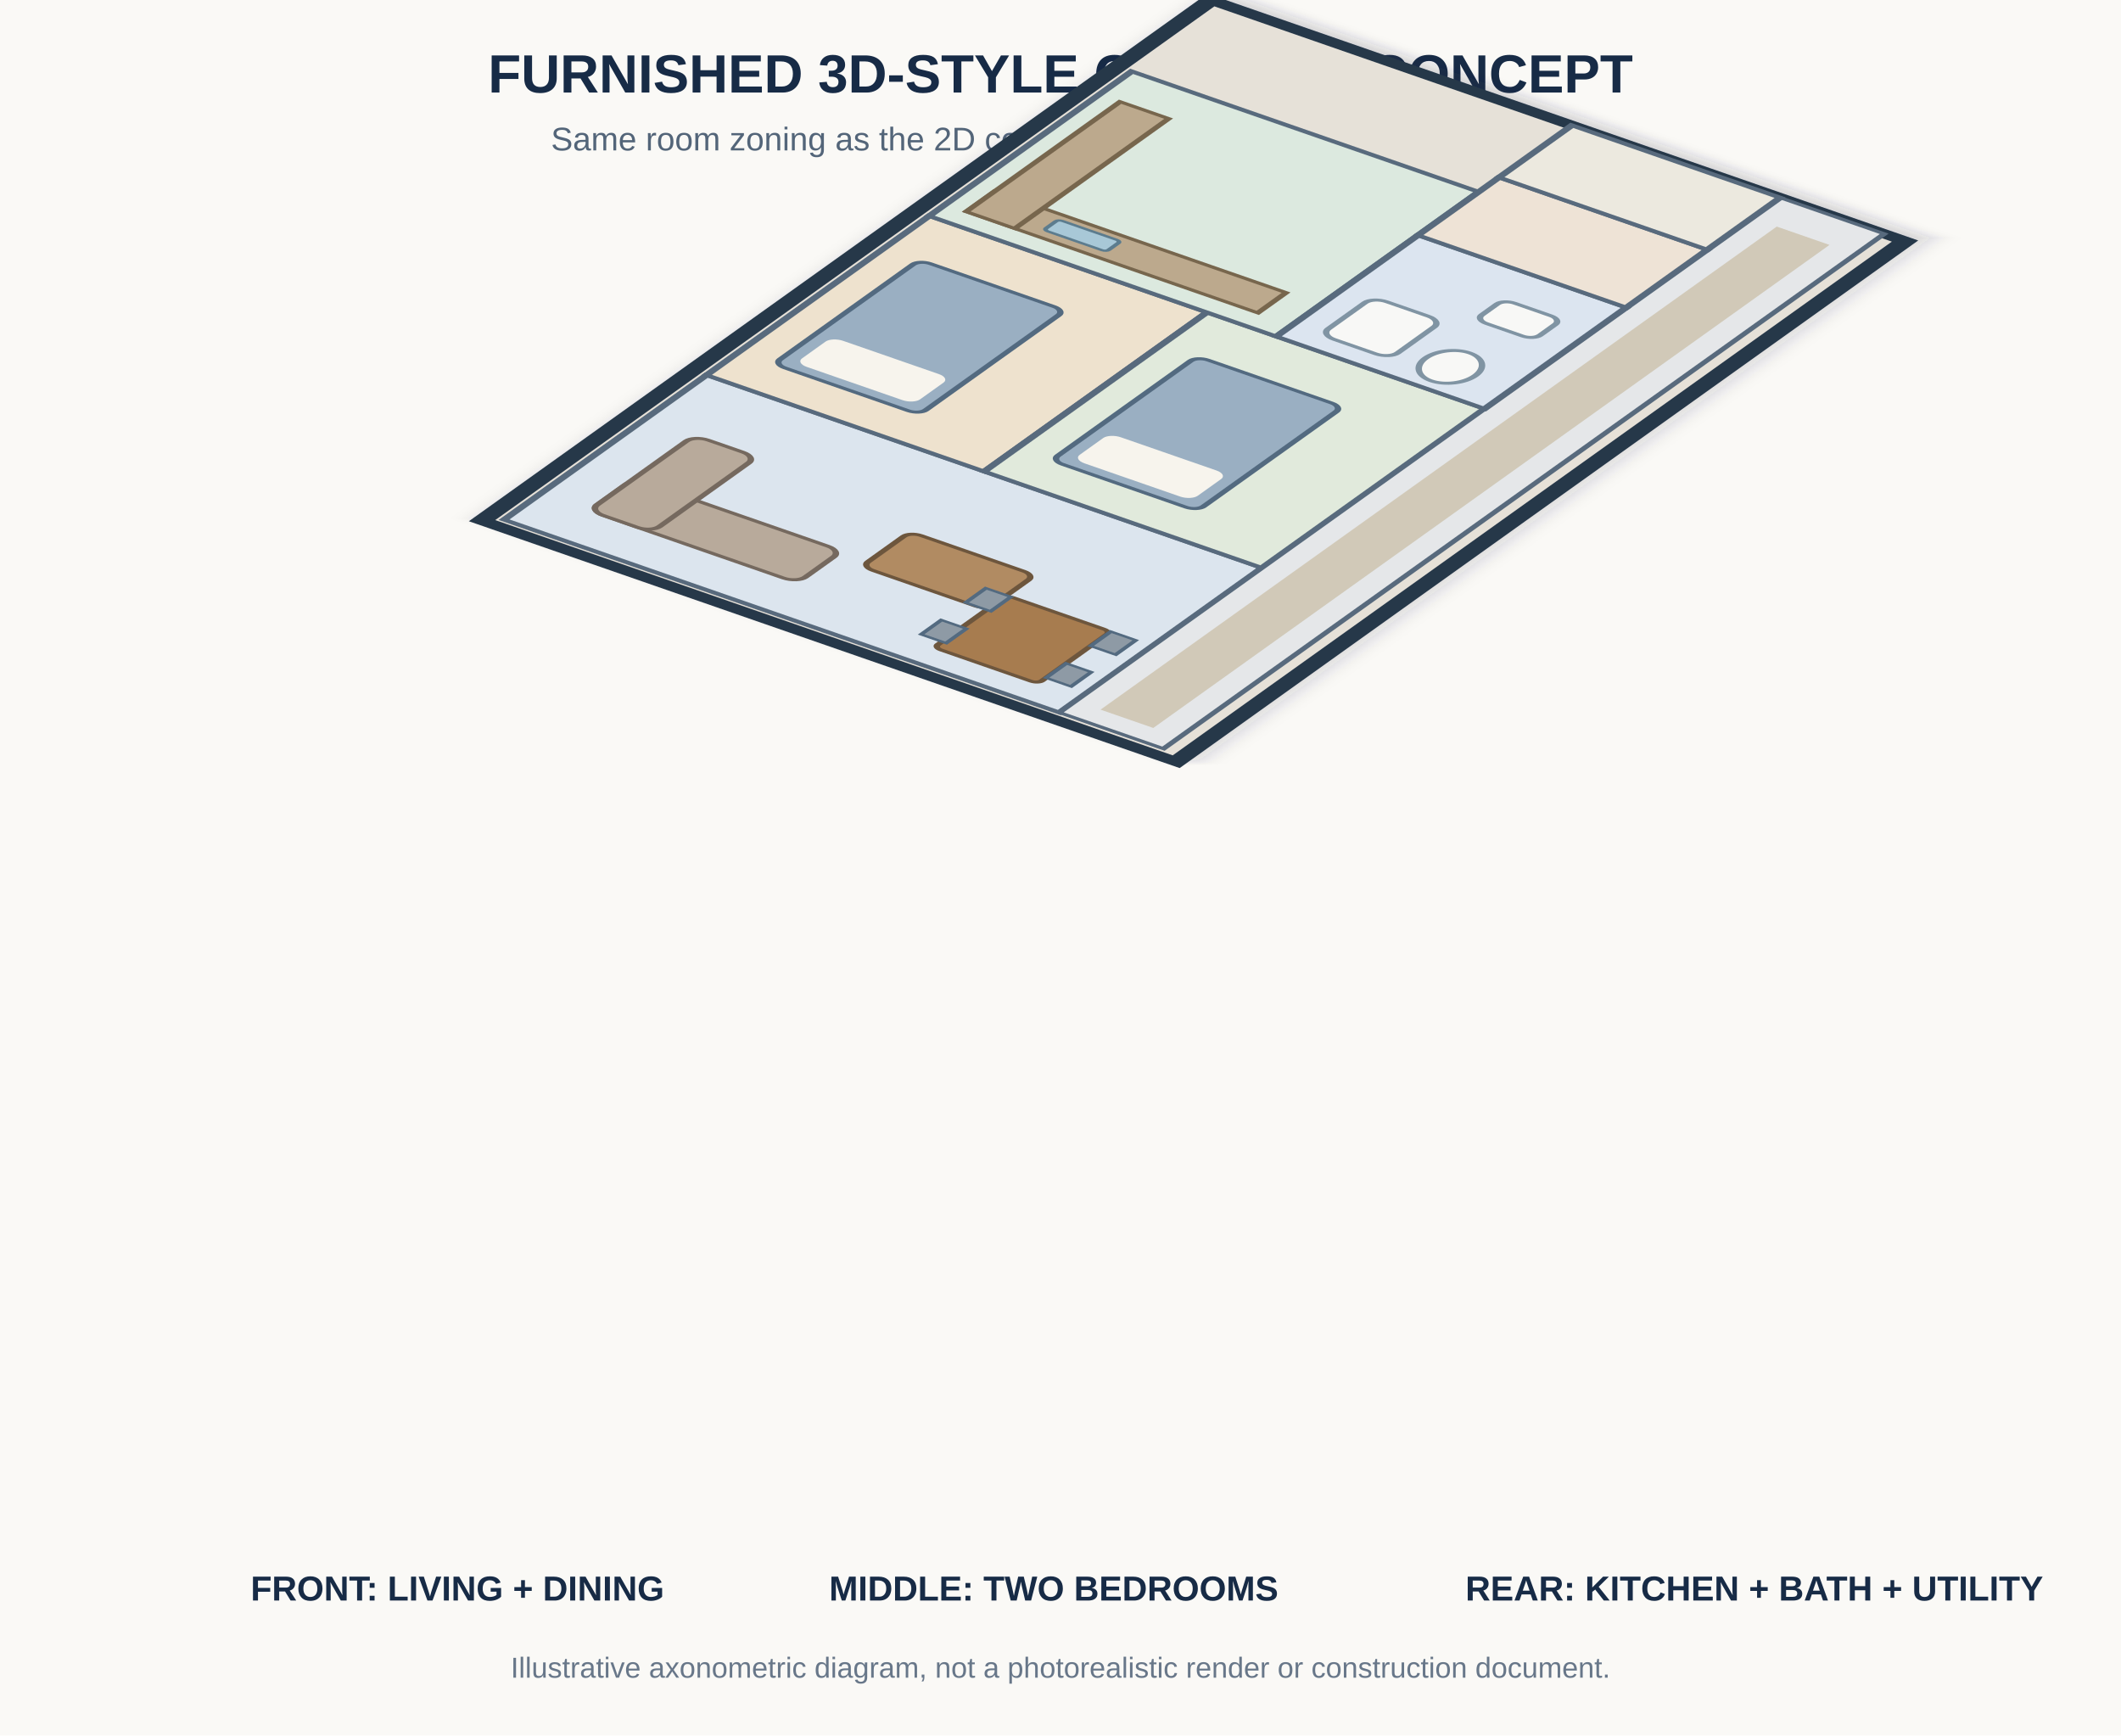
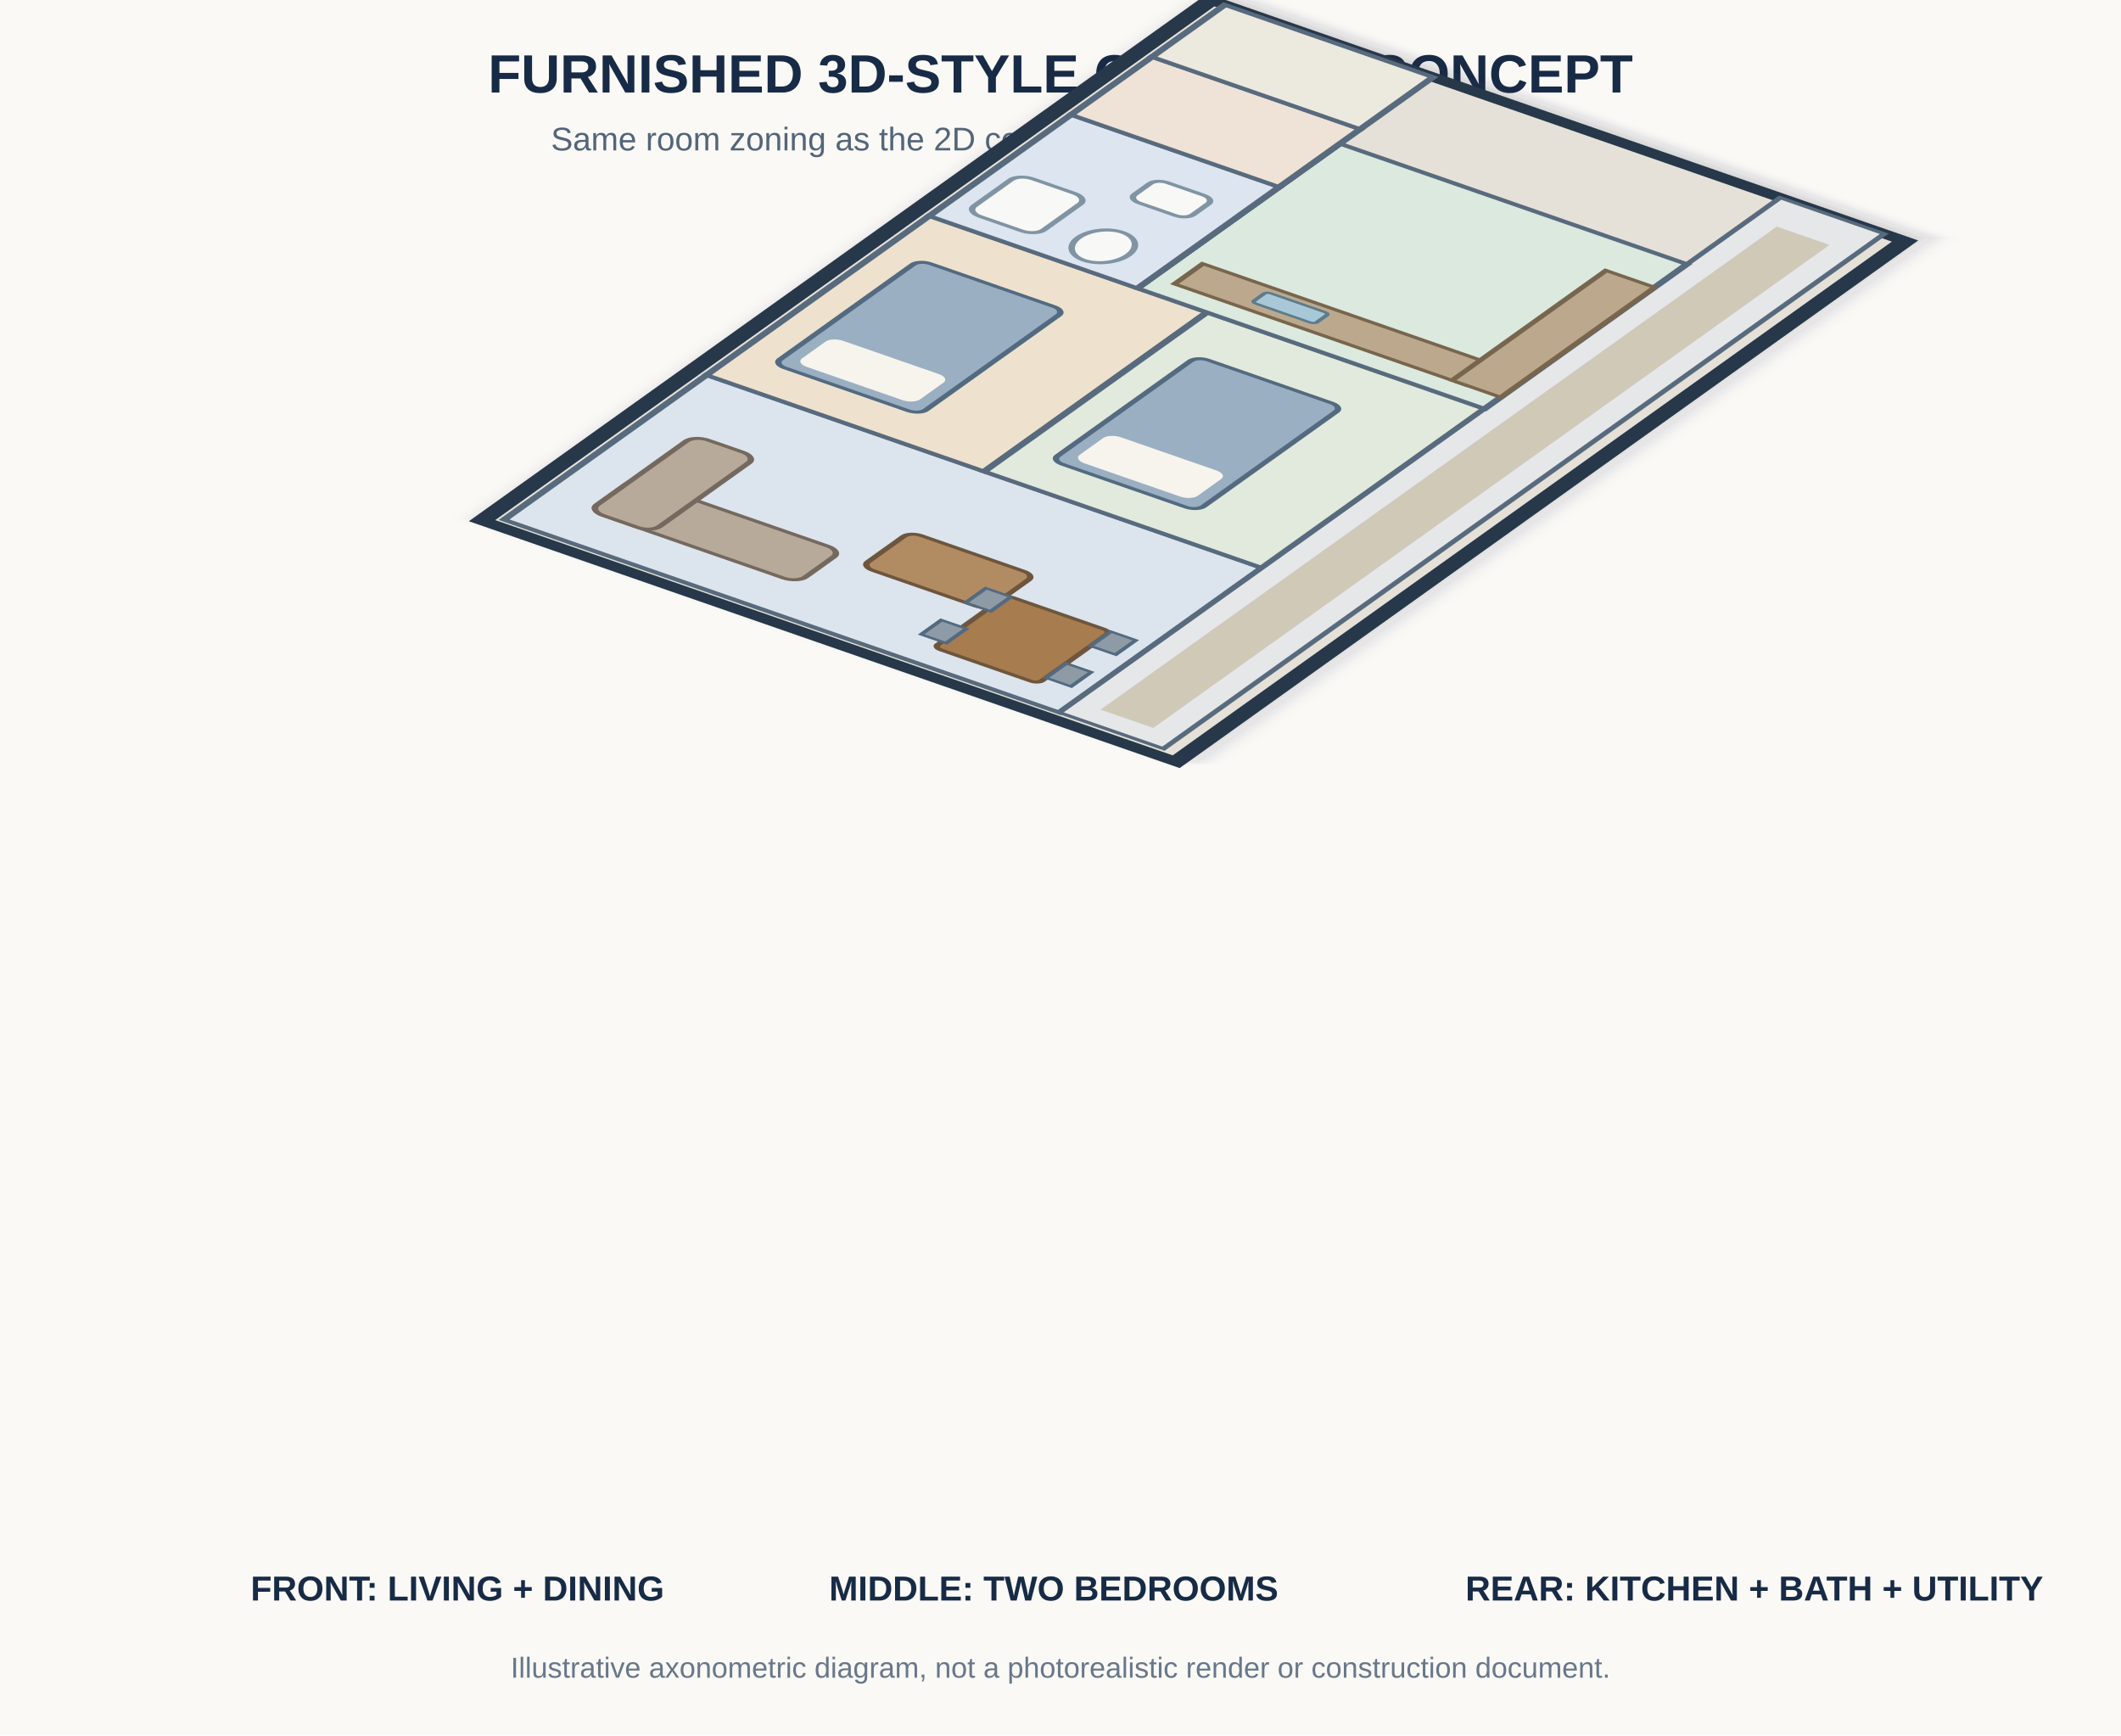
<svg xmlns="http://www.w3.org/2000/svg" viewBox="0 0 1100 900" role="img" aria-labelledby="t d">
  <defs>
    <filter id="s" x="-20%" y="-20%" width="140%" height="140%">
      <feDropShadow dx="4" dy="8" stdDeviation="7" flood-color="#24364a" flood-opacity=".18" />
    </filter>
  </defs>
  <rect width="1100" height="900" fill="#faf9f6" />
  <text x="550" y="48" text-anchor="middle" font-family="Arial" font-size="28" font-weight="bold" fill="#172b46">FURNISHED 3D-STYLE CUTAWAY CONCEPT</text>
  <text x="550" y="78" text-anchor="middle" font-family="Arial" font-size="17" fill="#536579">Same room zoning as the 2D concept • roof removed to show interiors</text>
  <g transform="translate(250 270) matrix(.72 .25 .42 -.30 0 0)" filter="url(#s)">
    <rect x="0" y="0" width="500" height="900" fill="#e6e1d8" stroke="#27384a" stroke-width="12" />
    <rect x="10" y="10" width="400" height="250" fill="#dce5ee" stroke="#596b7d" stroke-width="5" />
    <rect x="10" y="260" width="200" height="275" fill="#eee2ce" stroke="#596b7d" stroke-width="5" />
    <rect x="210" y="260" width="200" height="275" fill="#e1eadc" stroke="#596b7d" stroke-width="5" />
    <rect x="410" y="10" width="75" height="890" fill="#e5e7e9" stroke="#596b7d" stroke-width="4" />
-     <rect x="10" y="535" width="250" height="250" fill="#dce9df" stroke="#596b7d" stroke-width="5" />
-     <rect x="260" y="535" width="150" height="175" fill="#dce5f0" stroke="#596b7d" stroke-width="5" />
-     <rect x="260" y="710" width="150" height="100" fill="#eee3d6" stroke="#596b7d" stroke-width="5" />
-     <rect x="260" y="810" width="150" height="90" fill="#ece9df" stroke="#596b7d" stroke-width="5" />
+     <rect x="160" y="535" width="250" height="250" fill="#dce9df" stroke="#596b7d" stroke-width="5" />
+     <rect x="10" y="535" width="150" height="175" fill="#dce5f0" stroke="#596b7d" stroke-width="5" />
+     <rect x="10" y="710" width="150" height="100" fill="#eee3d6" stroke="#596b7d" stroke-width="5" />
+     <rect x="10" y="810" width="150" height="90" fill="#ece9df" stroke="#596b7d" stroke-width="5" />
    <g fill="#9aafc2" stroke="#526a80" stroke-width="4">
      <rect x="35" y="300" width="105" height="180" rx="8" />
      <rect x="235" y="300" width="105" height="180" rx="8" />
    </g>
    <g fill="#f7f4ed">
      <rect x="45" y="310" width="85" height="45" rx="8" />
      <rect x="245" y="310" width="85" height="45" rx="8" />
    </g>
    <g fill="#b8aa9b" stroke="#75695e" stroke-width="4">
      <rect x="45" y="55" width="150" height="55" rx="10" />
      <rect x="45" y="55" width="45" height="130" rx="10" />
    </g>
    <rect x="215" y="100" width="90" height="60" rx="8" fill="#b18b62" stroke="#6d563e" stroke-width="4" />
    <rect x="305" y="35" width="75" height="90" rx="5" fill="#a77b4f" stroke="#6d563e" stroke-width="4" />
    <g fill="#8e9aa5" stroke="#526a80" stroke-width="3">
      <rect x="290" y="45" width="18" height="25" />
      <rect x="380" y="45" width="18" height="25" />
      <rect x="290" y="100" width="18" height="25" />
      <rect x="380" y="100" width="18" height="25" />
    </g>
    <g fill="#bca98d" stroke="#77664e" stroke-width="4">
-       <rect x="25" y="555" width="210" height="35" />
-       <rect x="25" y="555" width="35" height="190" />
+       <rect x="175" y="555" width="210" height="35" />
+       <rect x="375" y="555" width="35" height="190" />
    </g>
-     <rect x="75" y="565" width="45" height="18" rx="3" fill="#a8c8d7" stroke="#5c7c8e" stroke-width="3" />
+     <rect x="225" y="565" width="45" height="18" rx="3" fill="#a8c8d7" stroke="#5c7c8e" stroke-width="3" />
    <g fill="#f8f8f6" stroke="#8094a3" stroke-width="4">
-       <rect x="280" y="555" width="50" height="65" rx="10" />
-       <ellipse cx="365" cy="570" rx="18" ry="24" />
-       <rect x="345" y="635" width="42" height="35" rx="8" />
+       <rect x="25" y="555" width="50" height="65" rx="10" />
+       <ellipse cx="115" cy="570" rx="18" ry="24" />
+       <rect x="95" y="635" width="42" height="35" rx="8" />
    </g>
    <path d="M447 30 V865" stroke="#c6b99e" stroke-width="38" opacity=".65" />
  </g>
  <g font-family="Arial" fill="#172b46">
    <text x="130" y="830" font-size="18" font-weight="bold">FRONT: LIVING + DINING</text>
    <text x="430" y="830" font-size="18" font-weight="bold">MIDDLE: TWO BEDROOMS</text>
    <text x="760" y="830" font-size="18" font-weight="bold">REAR: KITCHEN + BATH + UTILITY</text>
  </g>
  <text x="550" y="870" text-anchor="middle" font-family="Arial" font-size="15" fill="#687789">Illustrative axonometric diagram, not a photorealistic render or construction document.</text>
</svg>
